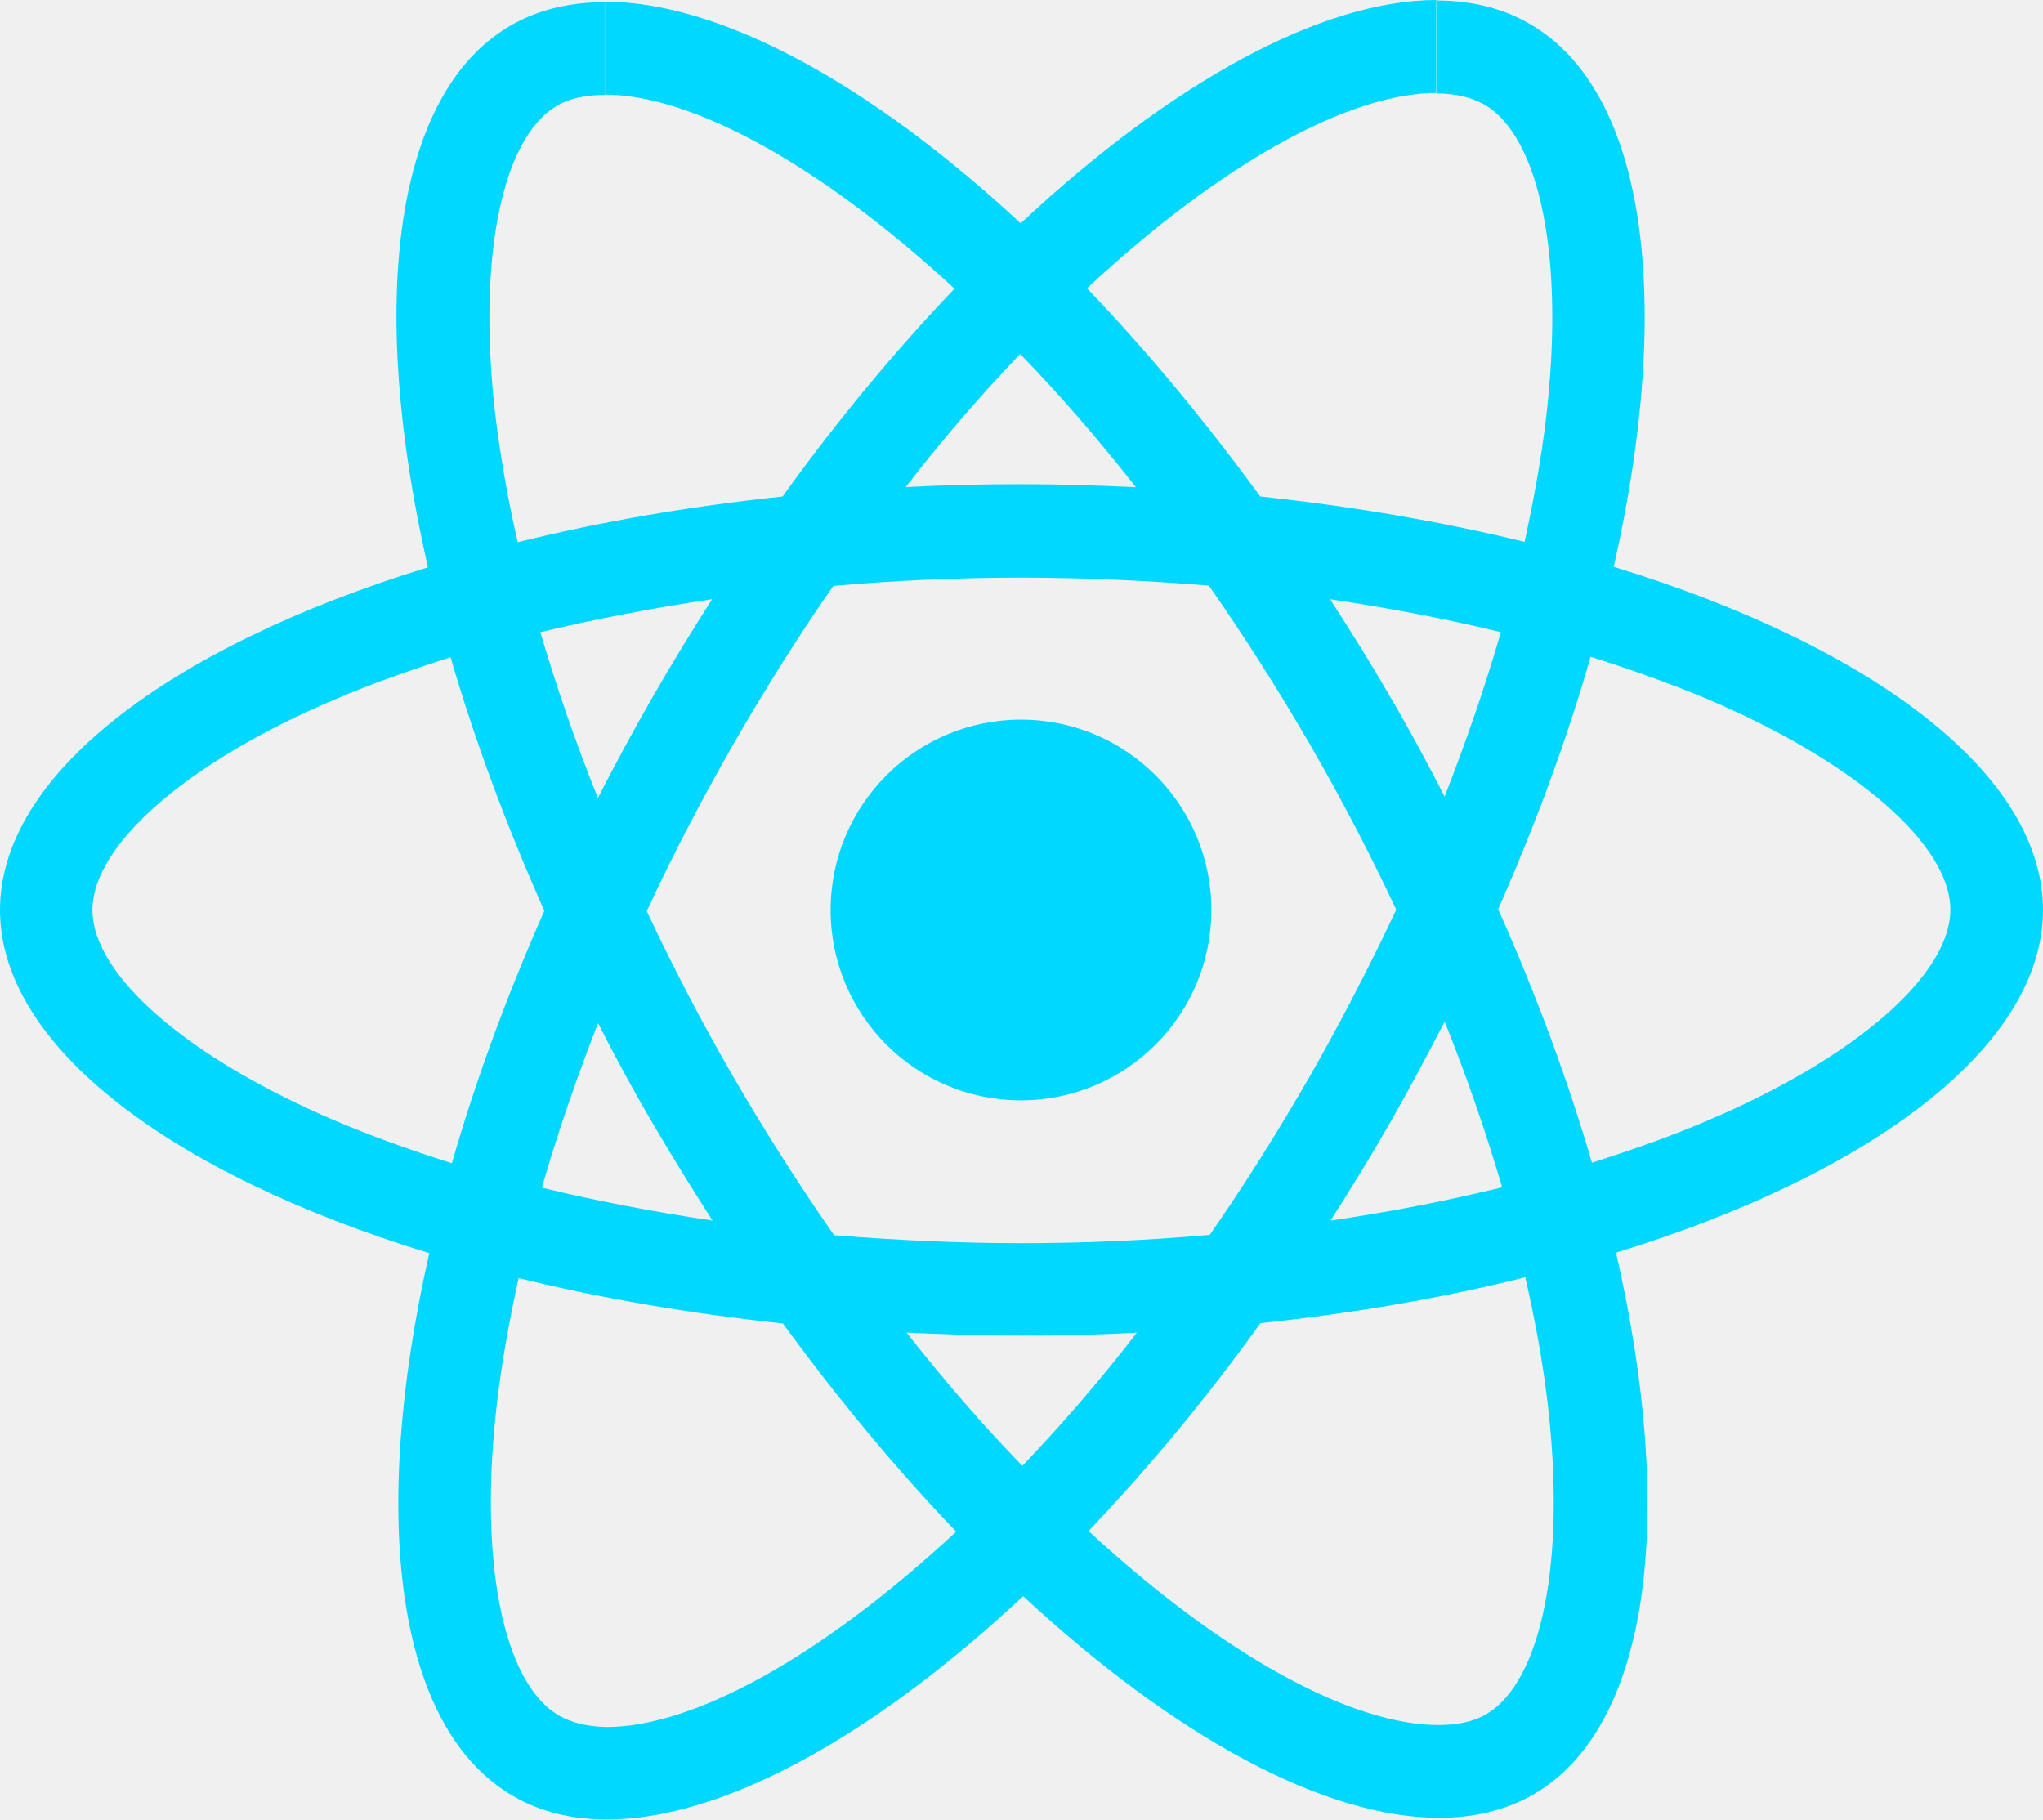
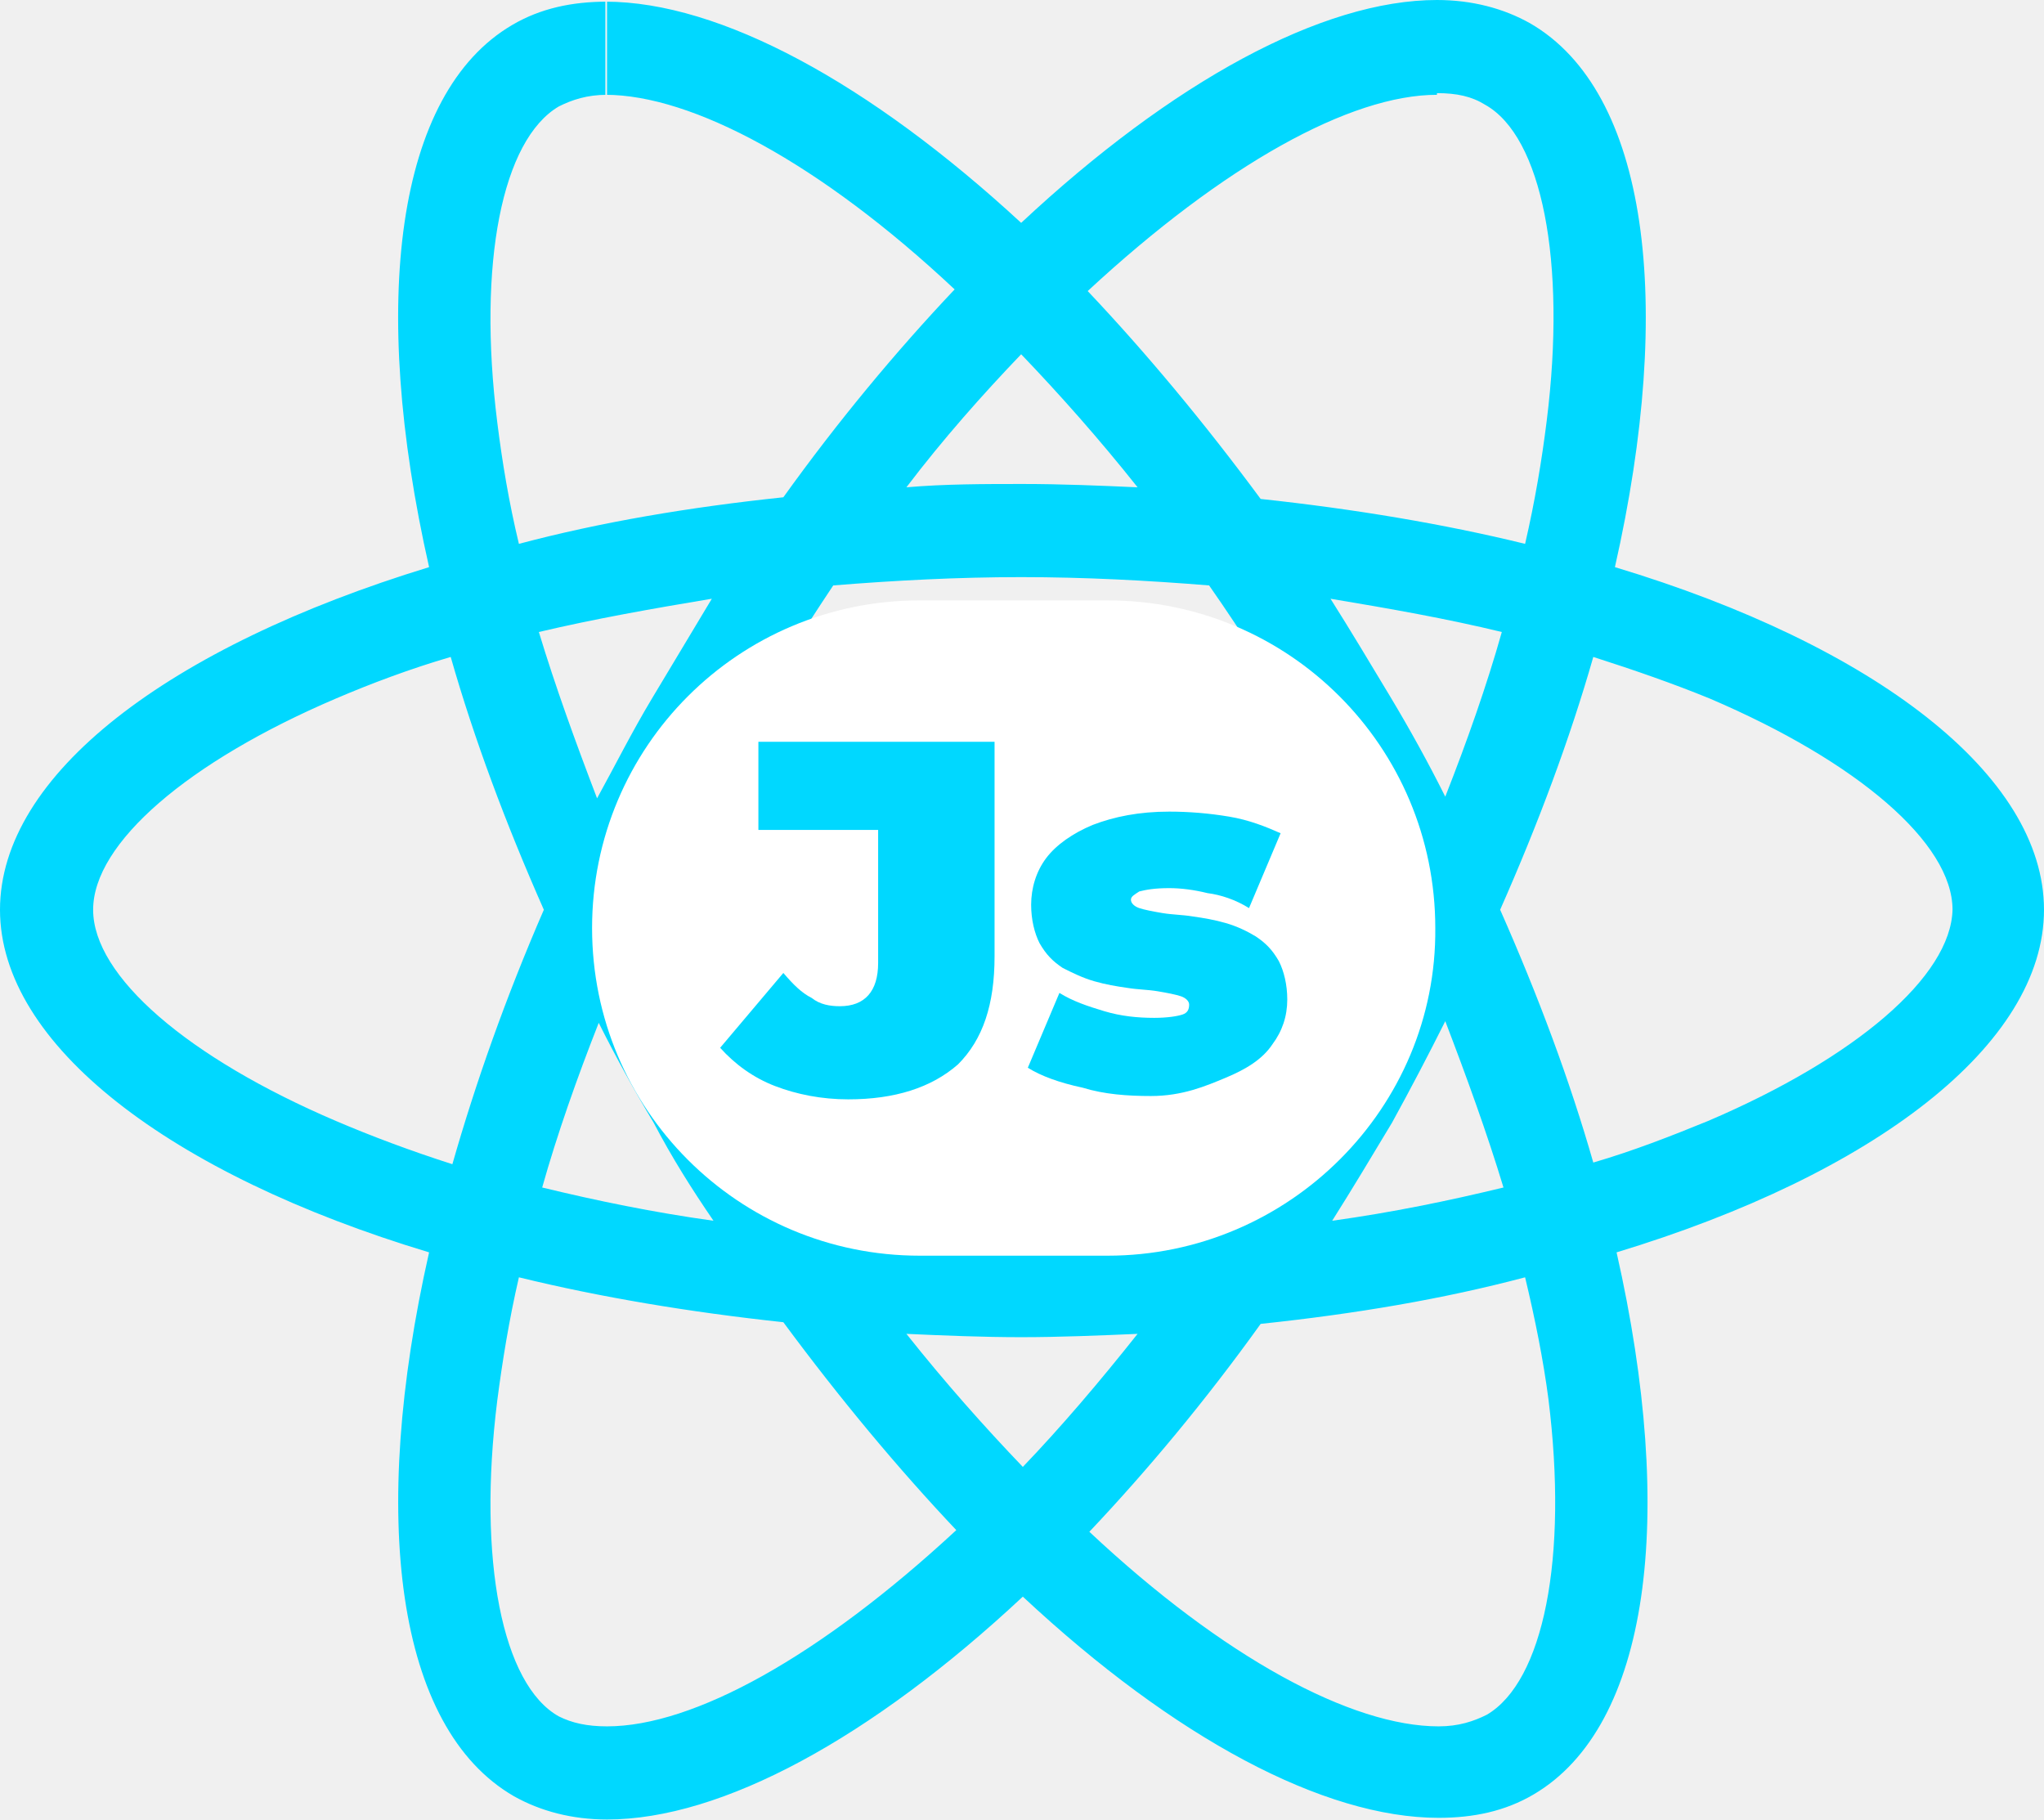
- <svg xmlns="http://www.w3.org/2000/svg" version="1.1" id="Layer_1" x="0px" y="0px" viewBox="0 0 122.88 109.43" style="enable-background:new 0 0 122.88 109.43" xml:space="preserve">
-   <style type="text/css">.st0{fill-rule:evenodd;clip-rule:evenodd;fill:#00D8FF;}</style>
+ <svg xmlns="http://www.w3.org/2000/svg" version="1.1" id="Layer_1" x="0px" y="0px" viewBox="0 0 122.9 109.4" style="enable-background:new 0 0 122.9 109.4;" xml:space="preserve">
+   <style type="text/css">
+ 	.st0{fill-rule:evenodd;clip-rule:evenodd;fill:#00D8FF;}
+ 	.st1{fill:#FFFFFF;}
+ 	.st2{fill:#00D8FF;}
+ </style>
  <g>
-     <path class="st0" d="M122.88,54.73c0-8.14-10.19-15.85-25.82-20.64c3.61-15.93,2-28.6-5.06-32.66c-1.63-0.95-3.53-1.4-5.61-1.4 v5.59c1.15,0,2.08,0.23,2.86,0.65c3.41,1.95,4.88,9.39,3.73,18.96c-0.28,2.35-0.73,4.83-1.28,7.36c-4.91-1.2-10.27-2.13-15.9-2.73 c-3.38-4.63-6.89-8.84-10.42-12.52C73.54,9.74,81.2,5.59,86.41,5.59V0l0,0c-6.89,0-15.9,4.91-25.02,13.43 C52.27,4.96,43.26,0.1,36.37,0.1v5.59c5.18,0,12.87,4.13,21.04,11.67c-3.51,3.68-7.01,7.86-10.34,12.5 c-5.66,0.6-11.02,1.53-15.93,2.75c-0.58-2.5-1-4.93-1.3-7.26c-1.18-9.57,0.28-17.01,3.66-18.99c0.75-0.45,1.73-0.65,2.88-0.65V0.13 l0,0c-2.1,0-4.01,0.45-5.66,1.4c-7.04,4.06-8.62,16.71-4.98,32.59C10.14,38.92,0,46.61,0,54.73c0,8.14,10.19,15.85,25.82,20.64 c-3.61,15.93-2,28.6,5.06,32.66c1.63,0.95,3.53,1.4,5.64,1.4c6.89,0,15.9-4.91,25.02-13.43c9.12,8.47,18.13,13.33,25.02,13.33 c2.1,0,4.01-0.45,5.66-1.4c7.04-4.06,8.62-16.71,4.98-32.59C112.74,70.56,122.88,62.84,122.88,54.73L122.88,54.73z M72.86,54.73 c0-6.32-5.12-11.45-11.45-11.45c-6.32,0-11.45,5.12-11.45,11.45s5.12,11.45,11.45,11.45C67.74,66.17,72.86,61.05,72.86,54.73 L72.86,54.73z M36.34,0.1L36.34,0.1L36.34,0.1L36.34,0.1z M90.27,38.02c-0.93,3.23-2.08,6.56-3.38,9.89c-1.03-2-2.1-4.01-3.28-6.01 c-1.15-2-2.38-3.96-3.61-5.86C83.56,36.57,86.99,37.22,90.27,38.02L90.27,38.02z M78.8,64.7c-1.95,3.38-3.96,6.59-6.04,9.57 c-3.73,0.33-7.51,0.5-11.32,0.5c-3.78,0-7.56-0.18-11.27-0.48c-2.08-2.98-4.11-6.16-6.06-9.52c-1.9-3.28-3.63-6.61-5.21-9.97 c1.55-3.36,3.31-6.71,5.18-9.99c1.95-3.38,3.96-6.59,6.04-9.57c3.73-0.33,7.51-0.5,11.32-0.5c3.78,0,7.56,0.18,11.27,0.48 c2.08,2.98,4.11,6.16,6.06,9.52c1.9,3.28,3.63,6.61,5.21,9.97C82.4,58.06,80.68,61.41,78.8,64.7L78.8,64.7z M86.89,61.44 c1.35,3.36,2.5,6.71,3.46,9.97c-3.28,0.8-6.74,1.48-10.32,2c1.23-1.93,2.45-3.91,3.61-5.94C84.78,65.47,85.86,63.44,86.89,61.44 L86.89,61.44z M61.49,88.16c-2.33-2.4-4.66-5.08-6.96-8.01c2.25,0.1,4.56,0.18,6.89,0.18c2.35,0,4.68-0.05,6.96-0.18 C66.12,83.08,63.79,85.76,61.49,88.16L61.49,88.16z M42.86,73.41c-3.56-0.53-6.99-1.18-10.27-1.98c0.93-3.23,2.08-6.56,3.38-9.89 c1.03,2,2.1,4.01,3.28,6.01C40.43,69.56,41.63,71.51,42.86,73.41L42.86,73.41z M61.36,21.29c2.33,2.4,4.66,5.08,6.96,8.01 c-2.25-0.1-4.56-0.18-6.89-0.18c-2.35,0-4.68,0.05-6.96,0.18C56.73,26.37,59.06,23.69,61.36,21.29L61.36,21.29z M42.83,36.04 c-1.23,1.93-2.45,3.91-3.61,5.94c-1.15,2-2.23,4.01-3.26,6.01c-1.35-3.36-2.5-6.71-3.46-9.97C35.79,37.24,39.25,36.57,42.83,36.04 L42.83,36.04z M20.16,67.4c-8.87-3.78-14.6-8.74-14.6-12.67c0-3.93,5.74-8.92,14.6-12.67c2.15-0.93,4.51-1.75,6.94-2.53 c1.43,4.91,3.31,10.02,5.64,15.25c-2.3,5.21-4.16,10.29-5.56,15.18C24.7,69.18,22.34,68.33,20.16,67.4L20.16,67.4z M33.64,103.19 c-3.41-1.95-4.88-9.39-3.73-18.96c0.28-2.35,0.73-4.83,1.28-7.36c4.91,1.2,10.27,2.13,15.9,2.73c3.38,4.63,6.89,8.84,10.42,12.52 c-8.17,7.59-15.83,11.75-21.04,11.75C35.34,103.84,34.39,103.62,33.64,103.19L33.64,103.19z M93.05,84.11 c1.18,9.57-0.28,17.01-3.66,18.99c-0.75,0.45-1.73,0.65-2.88,0.65c-5.18,0-12.87-4.13-21.04-11.67c3.51-3.68,7.01-7.86,10.34-12.5 c5.66-0.6,11.02-1.53,15.93-2.76C92.32,79.35,92.77,81.78,93.05,84.11L93.05,84.11z M102.69,67.4c-2.15,0.93-4.51,1.75-6.94,2.53 c-1.43-4.91-3.31-10.02-5.64-15.25c2.3-5.21,4.16-10.29,5.56-15.18c2.48,0.78,4.83,1.63,7.04,2.55c8.87,3.78,14.6,8.74,14.6,12.67 C117.29,58.66,111.56,63.64,102.69,67.4L102.69,67.4z" />
+     <path class="st0" d="M122.9,54.7c0-8.1-10.2-15.9-25.8-20.6c3.6-15.9,2-28.6-5.1-32.7C90.4,0.5,88.5,0,86.4,0v5.6   c1.2,0,2.1,0.2,2.9,0.7c3.4,1.9,4.9,9.4,3.7,19c-0.3,2.4-0.7,4.8-1.3,7.4c-4.9-1.2-10.3-2.1-15.9-2.7c-3.4-4.6-6.9-8.8-10.4-12.5   c8.2-7.6,15.8-11.8,21-11.8V0l0,0c-6.9,0-15.9,4.9-25,13.4C52.3,5,43.3,0.1,36.4,0.1v5.6c5.2,0,12.9,4.1,21,11.7   c-3.5,3.7-7,7.9-10.3,12.5c-5.7,0.6-11,1.5-15.9,2.8c-0.6-2.5-1-4.9-1.3-7.3c-1.2-9.6,0.3-17,3.7-19c0.8-0.4,1.7-0.7,2.9-0.7V0.1   l0,0c-2.1,0-4,0.4-5.7,1.4c-7,4.1-8.6,16.7-5,32.6C10.1,38.9,0,46.6,0,54.7s10.2,15.9,25.8,20.6c-3.6,15.9-2,28.6,5.1,32.7   c1.6,0.9,3.5,1.4,5.6,1.4c6.9,0,15.9-4.9,25-13.4c9.1,8.5,18.1,13.3,25,13.3c2.1,0,4-0.4,5.7-1.4c7-4.1,8.6-16.7,5-32.6   C112.7,70.6,122.9,62.8,122.9,54.7L122.9,54.7z M72.9,54.7c0-6.3-5.1-11.5-11.5-11.5c-6.3,0-11.5,5.1-11.5,11.5S55,66.2,61.4,66.2   C67.7,66.2,72.9,61,72.9,54.7L72.9,54.7z M36.3,0.1L36.3,0.1L36.3,0.1L36.3,0.1z M90.3,38c-0.9,3.2-2.1,6.6-3.4,9.9   c-1-2-2.1-4-3.3-6c-1.2-2-2.4-4-3.6-5.9C83.6,36.6,87,37.2,90.3,38L90.3,38z M78.8,64.7c-1.9,3.4-4,6.6-6,9.6   c-3.7,0.3-7.5,0.5-11.3,0.5s-7.6-0.2-11.3-0.5c-2.1-3-4.1-6.2-6.1-9.5c-1.9-3.3-3.6-6.6-5.2-10c1.5-3.4,3.3-6.7,5.2-10   c2-3.4,4-6.6,6-9.6c3.7-0.3,7.5-0.5,11.3-0.5s7.6,0.2,11.3,0.5c2.1,3,4.1,6.2,6.1,9.5c1.9,3.3,3.6,6.6,5.2,10   C82.4,58.1,80.7,61.4,78.8,64.7L78.8,64.7z M86.9,61.4c1.3,3.4,2.5,6.7,3.5,10c-3.3,0.8-6.7,1.5-10.3,2c1.2-1.9,2.4-3.9,3.6-5.9   C84.8,65.5,85.9,63.4,86.9,61.4L86.9,61.4z M61.5,88.2c-2.3-2.4-4.7-5.1-7-8c2.2,0.1,4.6,0.2,6.9,0.2c2.3,0,4.7-0.1,7-0.2   C66.1,83.1,63.8,85.8,61.5,88.2L61.5,88.2z M42.9,73.4c-3.6-0.5-7-1.2-10.3-2c0.9-3.2,2.1-6.6,3.4-9.9c1,2,2.1,4,3.3,6   C40.4,69.6,41.6,71.5,42.9,73.4L42.9,73.4z M61.4,21.3c2.3,2.4,4.7,5.1,7,8c-2.2-0.1-4.6-0.2-6.9-0.2c-2.3,0-4.7,0-7,0.2   C56.7,26.4,59.1,23.7,61.4,21.3L61.4,21.3z M42.8,36c-1.2,2-2.4,4-3.6,6s-2.2,4-3.3,6c-1.3-3.4-2.5-6.7-3.5-10   C35.8,37.2,39.2,36.6,42.8,36L42.8,36z M20.2,67.4c-8.9-3.8-14.6-8.7-14.6-12.7s5.7-8.9,14.6-12.7c2.1-0.9,4.5-1.8,6.9-2.5   c1.4,4.9,3.3,10,5.6,15.2C30.4,60,28.6,65.1,27.2,70C24.7,69.2,22.3,68.3,20.2,67.4L20.2,67.4z M33.6,103.2   c-3.4-1.9-4.9-9.4-3.7-19c0.3-2.3,0.7-4.8,1.3-7.4c4.9,1.2,10.3,2.1,15.9,2.7c3.4,4.6,6.9,8.8,10.4,12.5   c-8.2,7.6-15.8,11.8-21,11.8C35.3,103.8,34.4,103.6,33.6,103.2L33.6,103.2z M93.1,84.1c1.2,9.6-0.3,17-3.7,19   c-0.8,0.4-1.7,0.7-2.9,0.7c-5.2,0-12.9-4.1-21-11.7c3.5-3.7,7-7.9,10.3-12.5c5.7-0.6,11-1.5,15.9-2.8   C92.3,79.3,92.8,81.8,93.1,84.1L93.1,84.1z M102.7,67.4c-2.2,0.9-4.5,1.8-6.9,2.5c-1.4-4.9-3.3-10-5.6-15.2   c2.3-5.2,4.2-10.3,5.6-15.2c2.5,0.8,4.8,1.6,7,2.5c8.9,3.8,14.6,8.7,14.6,12.7C117.3,58.7,111.6,63.6,102.7,67.4L102.7,67.4z" />
+   </g>
+   <path class="st1" d="M66.6,75.5H55.3c-10.9,0-19.7-8.8-19.7-19.7v0c0-10.9,8.8-19.7,19.7-19.7h11.3c10.9,0,19.7,8.8,19.7,19.7v0  C86.4,66.6,77.5,75.5,66.6,75.5z" />
+   <g>
+     <path class="st2" d="M51,66.1c-1.6,0-3.1-0.3-4.4-0.8c-1.3-0.5-2.4-1.3-3.3-2.3l3.8-4.5c0.6,0.7,1.1,1.2,1.7,1.5   c0.5,0.4,1.1,0.5,1.7,0.5c1.5,0,2.3-0.9,2.3-2.6v-8h-7.2v-5.3h14.2v12.9c0,2.9-0.7,5-2.2,6.5C56,65.4,53.8,66.1,51,66.1z" />
+     <path class="st2" d="M69.2,65.9c-1.4,0-2.8-0.1-4.1-0.5c-1.4-0.3-2.5-0.7-3.3-1.2l1.9-4.5c0.8,0.5,1.7,0.8,2.7,1.1   c1,0.3,2,0.4,3,0.4c0.8,0,1.4-0.1,1.7-0.2c0.3-0.1,0.4-0.3,0.4-0.6c0-0.2-0.2-0.4-0.5-0.5c-0.3-0.1-0.8-0.2-1.4-0.3   s-1.2-0.1-1.8-0.2c-0.7-0.1-1.3-0.2-2-0.4c-0.7-0.2-1.3-0.5-1.9-0.8c-0.6-0.4-1-0.8-1.4-1.5c-0.3-0.6-0.5-1.4-0.5-2.3   c0-1,0.3-2,0.9-2.8c0.6-0.8,1.6-1.5,2.8-2c1.3-0.5,2.8-0.8,4.6-0.8c1.2,0,2.4,0.1,3.6,0.3c1.2,0.2,2.2,0.6,3.1,1l-1.9,4.5   c-0.8-0.5-1.7-0.8-2.5-0.9c-0.8-0.2-1.6-0.3-2.3-0.3c-0.9,0-1.4,0.1-1.8,0.2c-0.3,0.2-0.5,0.3-0.5,0.5c0,0.2,0.2,0.4,0.5,0.5   s0.8,0.2,1.4,0.3s1.2,0.1,1.8,0.2c0.7,0.1,1.3,0.2,2,0.4c0.7,0.2,1.3,0.5,1.8,0.8c0.6,0.4,1,0.8,1.4,1.5c0.3,0.6,0.5,1.4,0.5,2.3   c0,1-0.3,1.9-0.9,2.7c-0.6,0.9-1.6,1.5-2.8,2S71.1,65.9,69.2,65.9z" />
  </g>
</svg>
